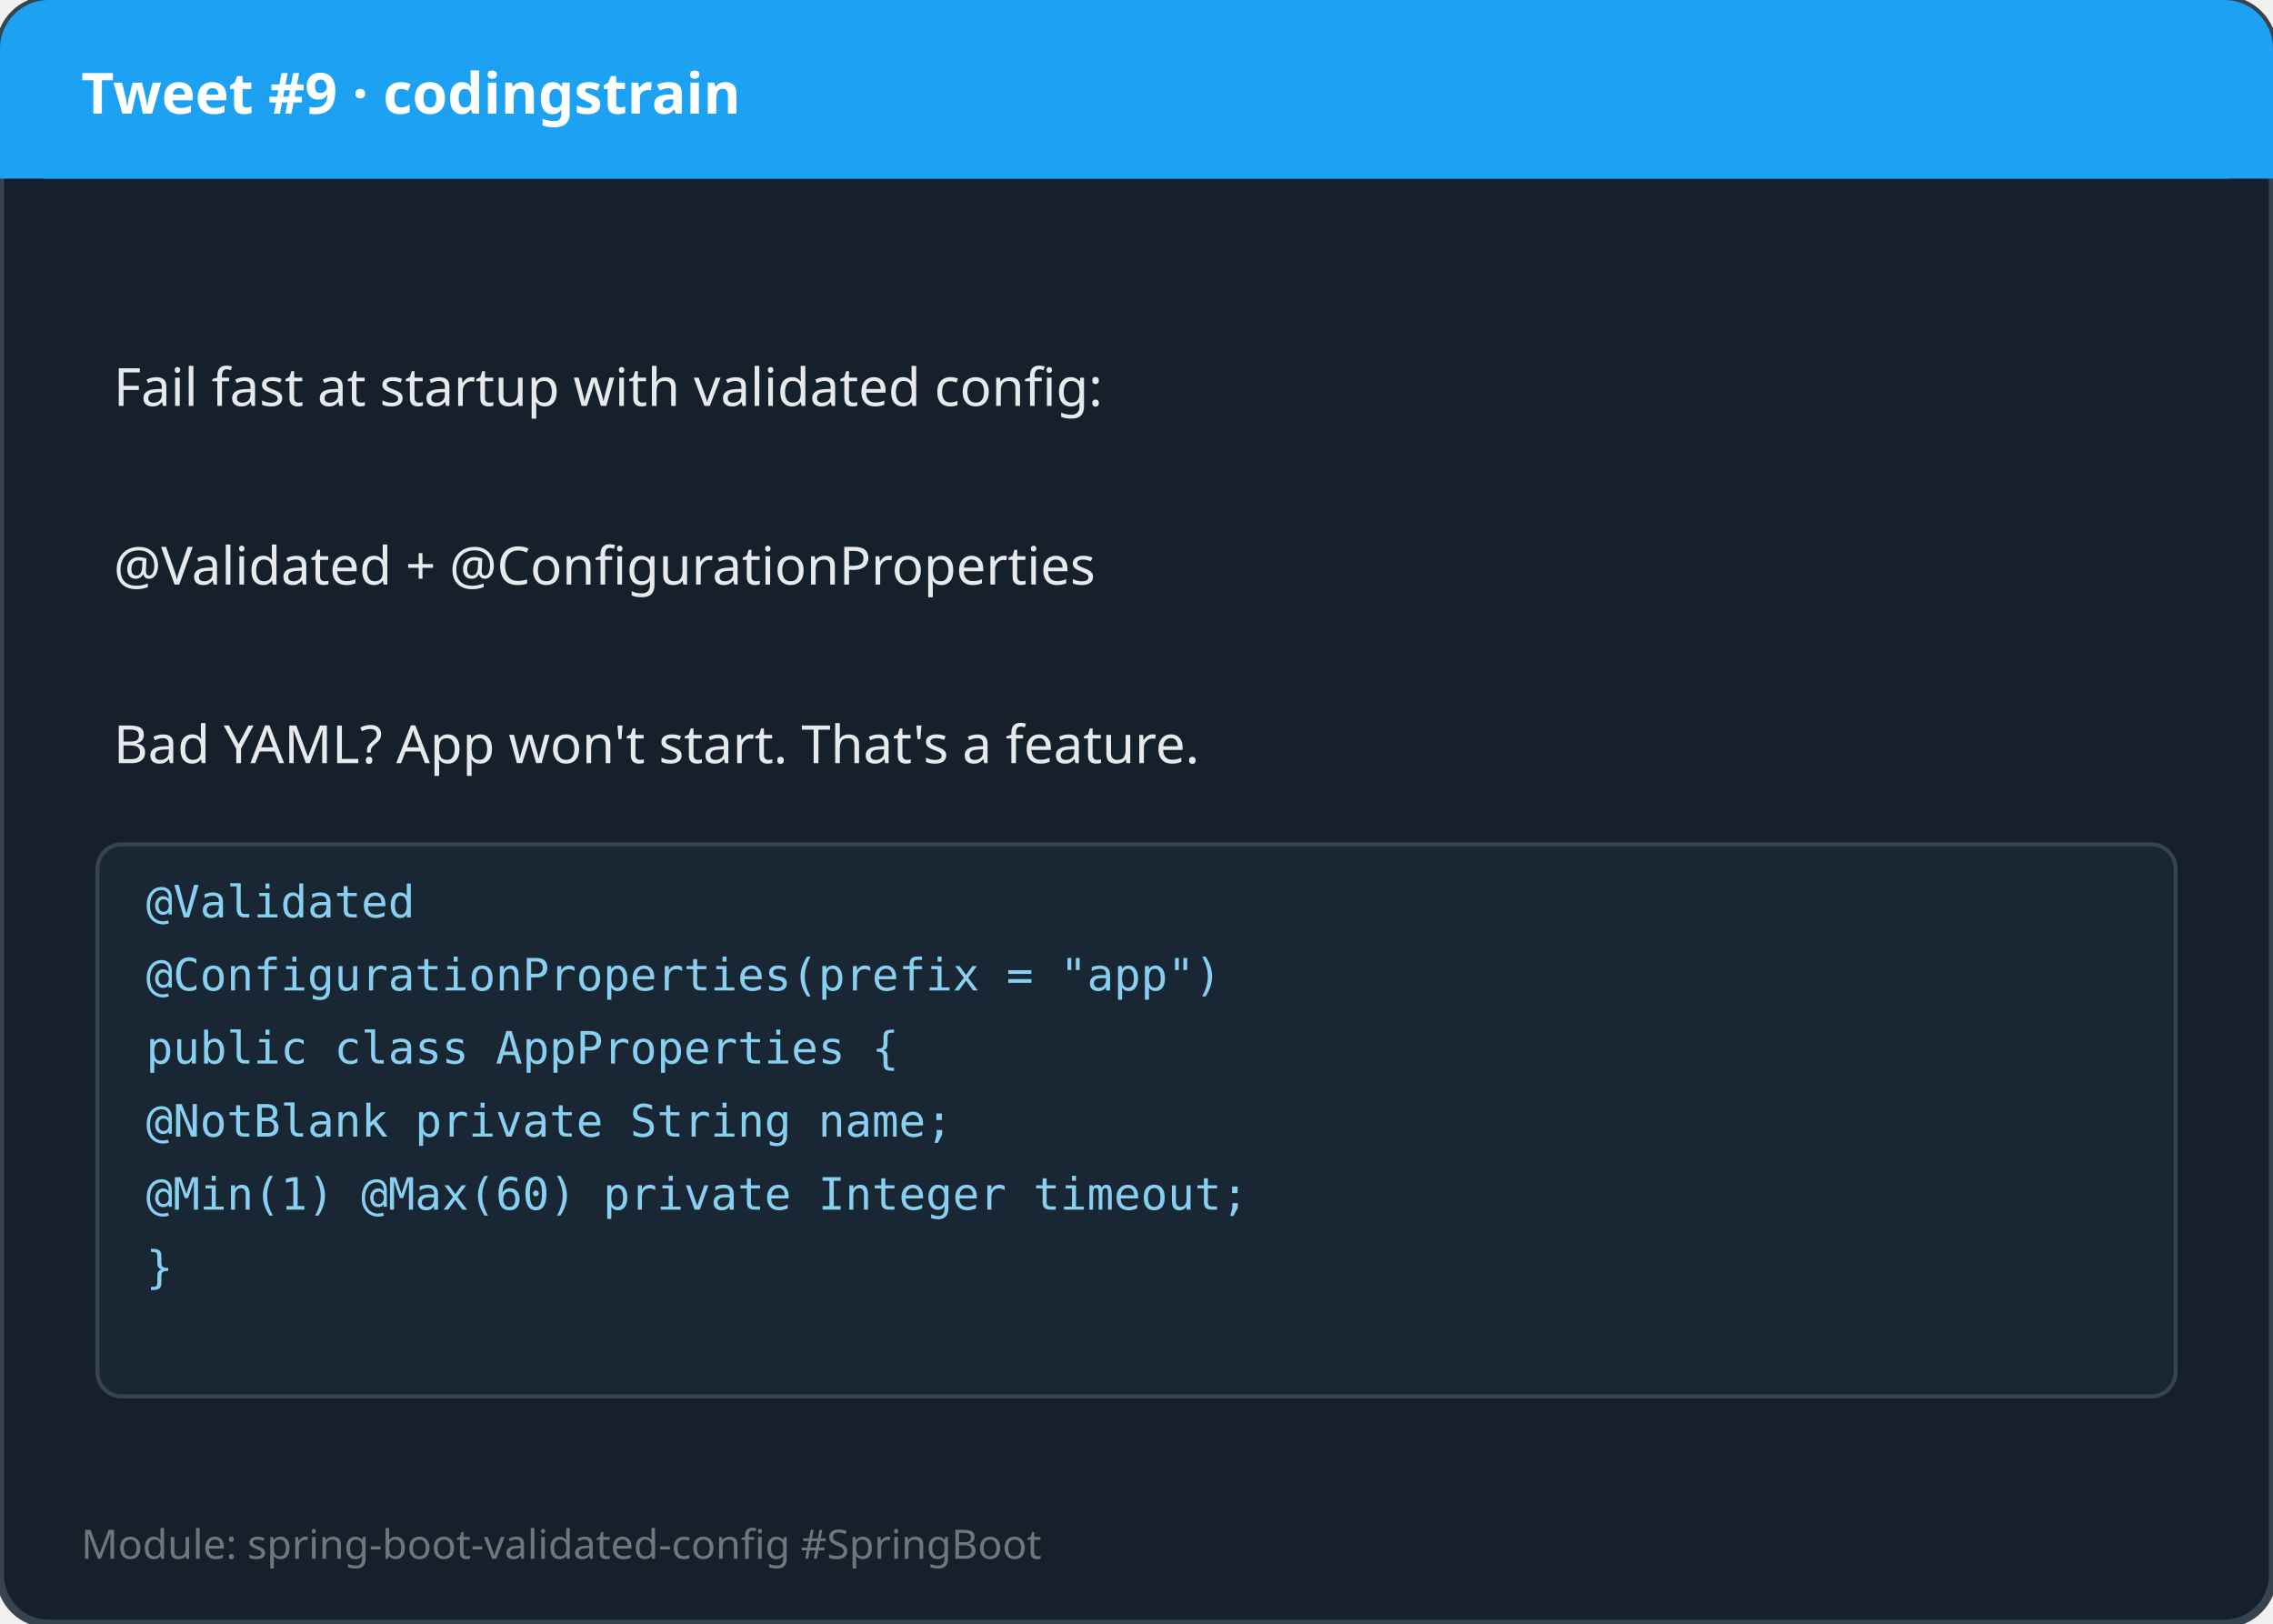
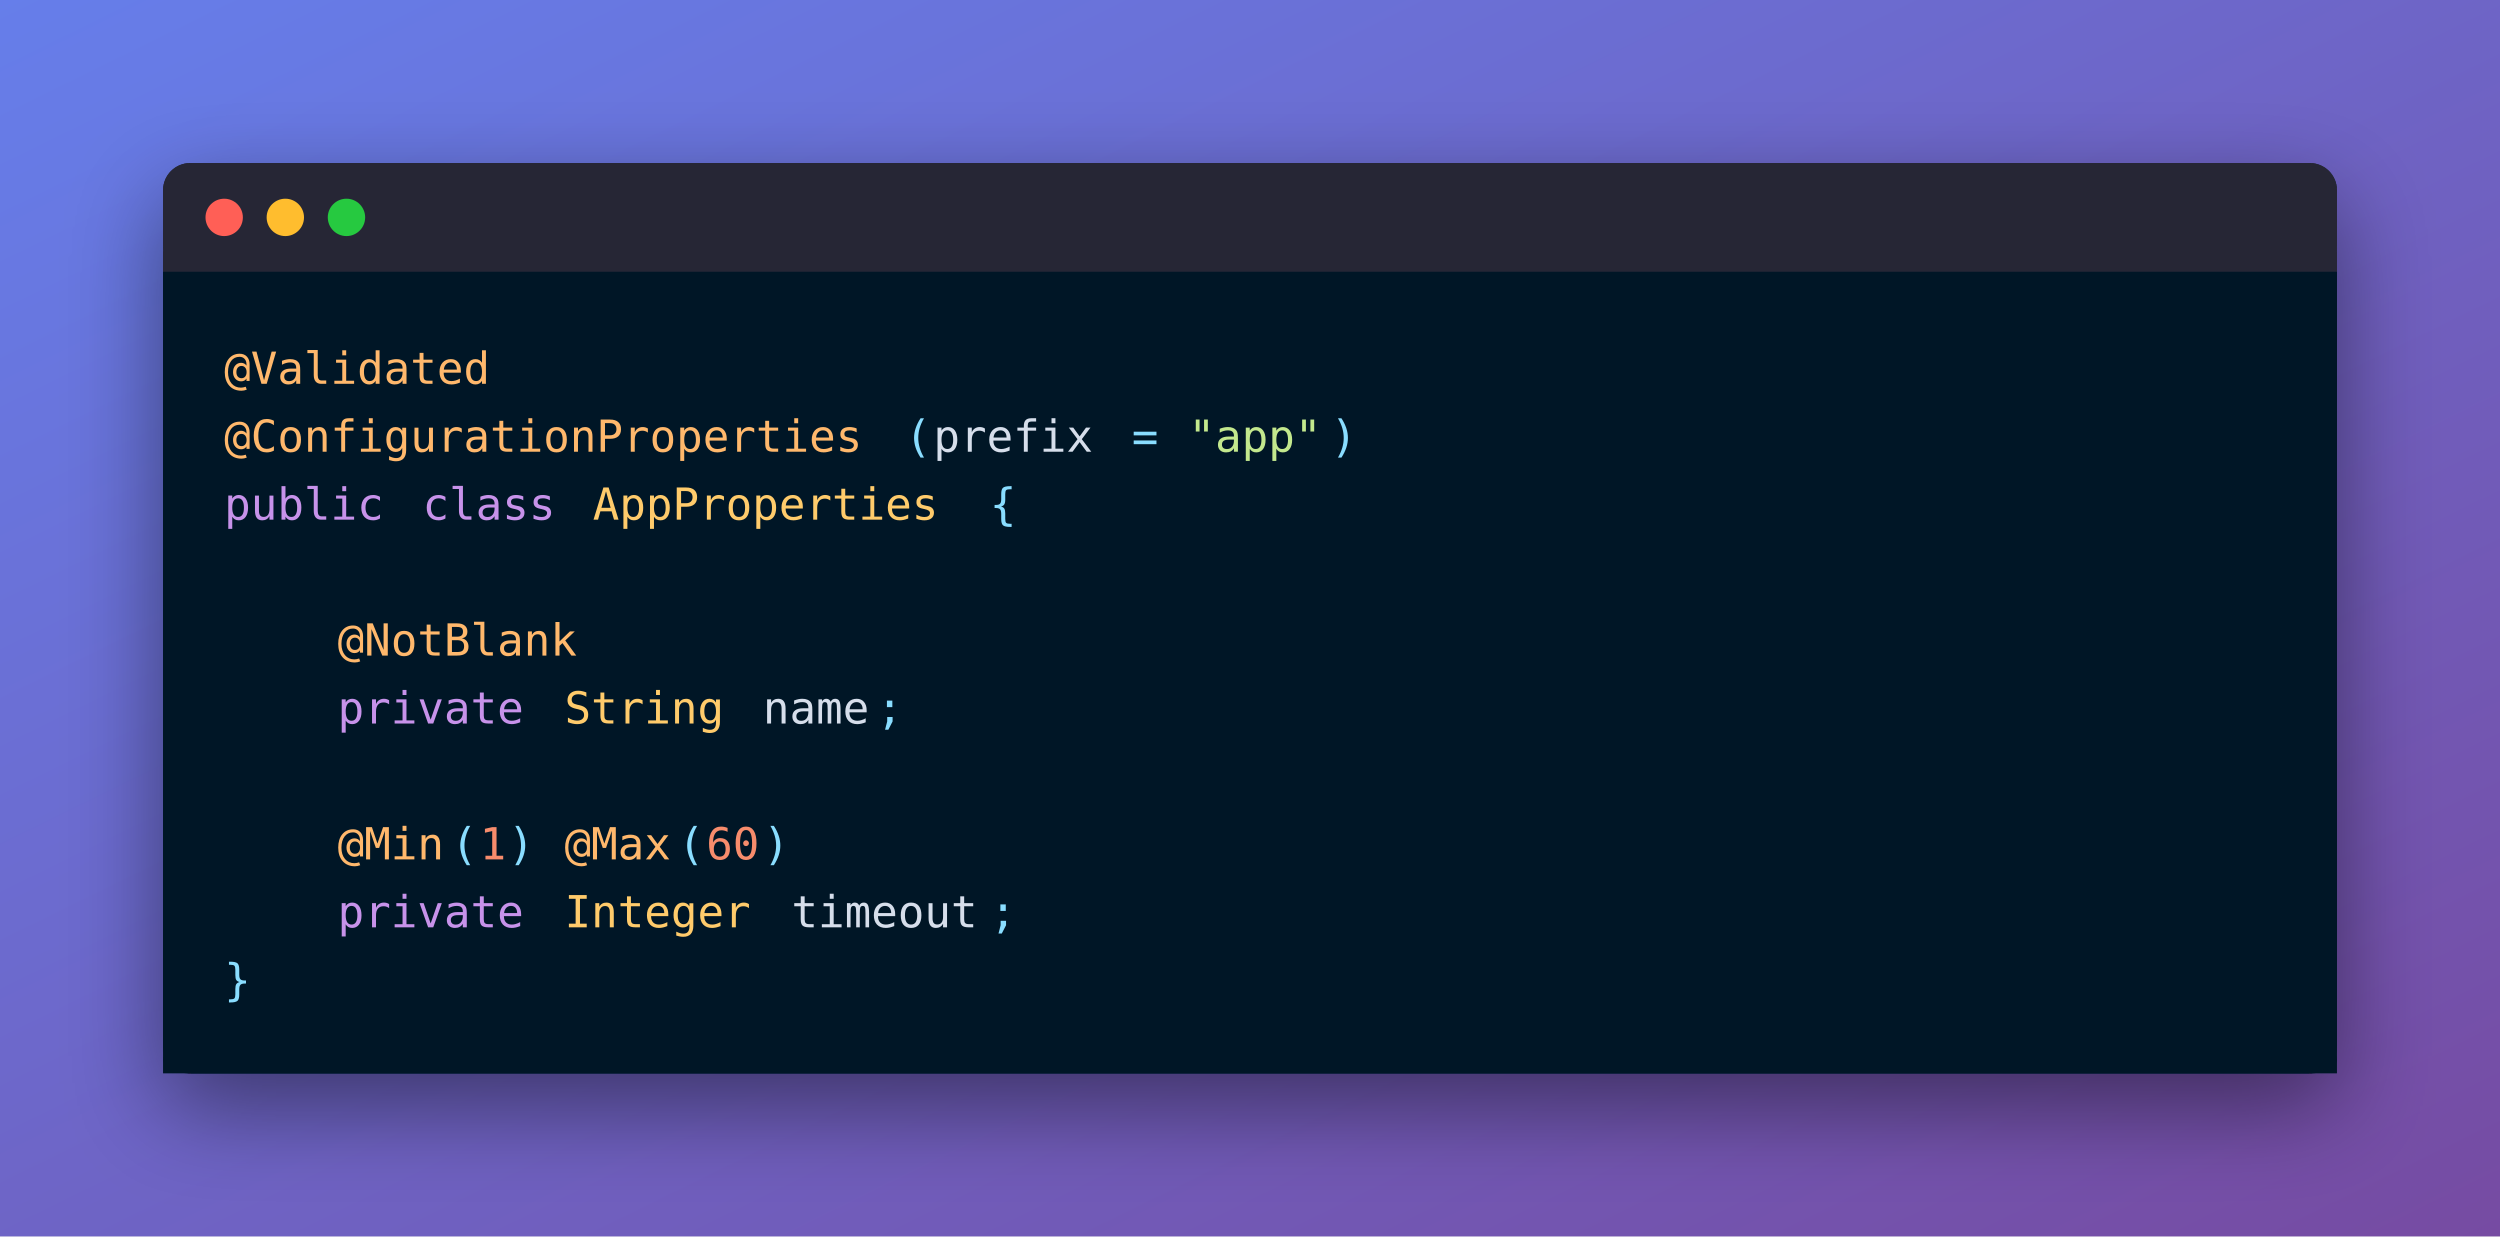
- <svg xmlns="http://www.w3.org/2000/svg" width="560" height="400" viewBox="0 0 560 400">
+ <svg xmlns="http://www.w3.org/2000/svg" width="736" height="364" viewBox="0 0 736 364">
  <defs>
+     <linearGradient id="bg" x1="0%" y1="0%" x2="100%" y2="100%">
+       <stop offset="0%" stop-color="#667eea" />
+       <stop offset="100%" stop-color="#764ba2" />
+     </linearGradient>
+     <filter id="shadow" x="-15%" y="-15%" width="130%" height="130%">
+       <feDropShadow dx="0" dy="10" stdDeviation="14" flood-color="#000" flood-opacity="0.45" />
+     </filter>
    <style>
-       .card { fill: #15202b; stroke: #38444d; stroke-width: 2; }
-       .header { fill: #1DA1F2; }
-       .title { fill: #ffffff; font: bold 14px sans-serif; }
-       .body { fill: #e7e9ea; font: 13px sans-serif; }
-       .code { fill: #89cff0; font: 11px monospace; }
-       .code-bg { fill: #192734; stroke: #38444d; stroke-width: 1; }
-       .footer { fill: #71767b; font: 10px sans-serif; }
+       .kw { fill:#c792ea; font-family:ui-monospace, 'Fira Code', 'JetBrains Mono', Consolas, monospace; font-size:13px; }
+       .ann { fill:#ffb86c; font-family:ui-monospace, 'Fira Code', 'JetBrains Mono', Consolas, monospace; font-size:13px; }
+       .str { fill:#c3e88d; font-family:ui-monospace, 'Fira Code', 'JetBrains Mono', Consolas, monospace; font-size:13px; }
+       .typ { fill:#ffcb6b; font-family:ui-monospace, 'Fira Code', 'JetBrains Mono', Consolas, monospace; font-size:13px; }
+       .met { fill:#82aaff; font-family:ui-monospace, 'Fira Code', 'JetBrains Mono', Consolas, monospace; font-size:13px; }
+       .com { fill:#5c6370; font-family:ui-monospace, 'Fira Code', 'JetBrains Mono', Consolas, monospace; font-size:13px; }
+       .num { fill:#f78c6c; font-family:ui-monospace, 'Fira Code', 'JetBrains Mono', Consolas, monospace; font-size:13px; }
+       .pun { fill:#89ddff; font-family:ui-monospace, 'Fira Code', 'JetBrains Mono', Consolas, monospace; font-size:13px; }
+       .txt { fill:#d6deeb; font-family:ui-monospace, 'Fira Code', 'JetBrains Mono', Consolas, monospace; font-size:13px; }
    </style>
  </defs>
-   <rect x="0" y="0" width="560" height="400" rx="12" class="card" />
-   <rect x="0" y="0" width="560" height="44" rx="12" class="header" />
-   <rect x="0" y="32" width="560" height="12" class="header" />
-   <text x="20" y="28" class="title">Tweet #9 · codingstrain</text>
-   <text x="28" y="100" class="body">Fail fast at startup with validated config:</text>
-   <text x="28" y="122" class="body" />
-   <text x="28" y="144" class="body">@Validated + @ConfigurationProperties</text>
-   <text x="28" y="166" class="body" />
-   <text x="28" y="188" class="body">Bad YAML? App won't start. That's a feature.</text>
-   <rect x="24" y="208" width="512" height="136" rx="6" class="code-bg" />
-   <text x="36" y="226" class="code">@Validated</text>
-   <text x="36" y="244" class="code">@ConfigurationProperties(prefix = "app")</text>
-   <text x="36" y="262" class="code">public class AppProperties {</text>
-   <text x="36" y="280" class="code">  @NotBlank private String name;</text>
-   <text x="36" y="298" class="code">  @Min(1) @Max(60) private Integer timeout;</text>
-   <text x="36" y="316" class="code">}</text>
-   <text x="20" y="384" class="footer">Module: spring-boot-validated-config  #SpringBoot</text>
+   <rect width="100%" height="100%" fill="url(#bg)" />
+   <g filter="url(#shadow)">
+     <rect x="48" y="48" width="640" height="268" rx="8" fill="#252836" />
+     <rect x="48" y="48" width="640" height="32" rx="8" fill="#252836" />
+     <rect x="48" y="74" width="640" height="6" fill="#252836" />
+     <circle cx="66" cy="64" r="5.5" fill="#ff5f56" />
+     <circle cx="84" cy="64" r="5.5" fill="#ffbd2e" />
+     <circle cx="102" cy="64" r="5.5" fill="#27c93f" />
+     <rect x="48" y="80" width="640" height="236" fill="#011627" />
+     <rect x="48" y="308" width="640" height="8" rx="8" fill="#011627" />
+   </g>
+   <text x="66.0" y="113" class="ann">@Validated</text>
+   <text x="66.0" y="133" class="ann">@ConfigurationProperties</text>
+   <text x="266.4" y="133" class="pun">(</text>
+   <text x="274.8" y="133" class="txt">prefix</text>
+   <text x="324.9" y="133" class="txt"> </text>
+   <text x="333.2" y="133" class="pun">=</text>
+   <text x="341.6" y="133" class="txt"> </text>
+   <text x="349.9" y="133" class="str">"app"</text>
+   <text x="391.7" y="133" class="pun">)</text>
+   <text x="66.0" y="153" class="kw">public</text>
+   <text x="116.1" y="153" class="txt"> </text>
+   <text x="124.4" y="153" class="kw">class</text>
+   <text x="166.2" y="153" class="txt"> </text>
+   <text x="174.5" y="153" class="typ">AppProperties</text>
+   <text x="283.1" y="153" class="txt"> </text>
+   <text x="291.4" y="153" class="pun">{</text>
+   <text x="66.0" y="193" class="txt">    </text>
+   <text x="99.4" y="193" class="ann">@NotBlank</text>
+   <text x="66.0" y="213" class="txt">    </text>
+   <text x="99.4" y="213" class="kw">private</text>
+   <text x="157.8" y="213" class="txt"> </text>
+   <text x="166.2" y="213" class="typ">String</text>
+   <text x="216.3" y="213" class="txt"> </text>
+   <text x="224.6" y="213" class="txt">name</text>
+   <text x="258.0" y="213" class="pun">;</text>
+   <text x="66.0" y="253" class="txt">    </text>
+   <text x="99.4" y="253" class="ann">@Min</text>
+   <text x="132.8" y="253" class="pun">(</text>
+   <text x="141.2" y="253" class="num">1</text>
+   <text x="149.5" y="253" class="pun">)</text>
+   <text x="157.8" y="253" class="txt"> </text>
+   <text x="166.2" y="253" class="ann">@Max</text>
+   <text x="199.6" y="253" class="pun">(</text>
+   <text x="207.9" y="253" class="num">60</text>
+   <text x="224.6" y="253" class="pun">)</text>
+   <text x="66.0" y="273" class="txt">    </text>
+   <text x="99.4" y="273" class="kw">private</text>
+   <text x="157.8" y="273" class="txt"> </text>
+   <text x="166.2" y="273" class="typ">Integer</text>
+   <text x="224.6" y="273" class="txt"> </text>
+   <text x="233.0" y="273" class="txt">timeout</text>
+   <text x="291.4" y="273" class="pun">;</text>
+   <text x="66.0" y="293" class="pun">}</text>
</svg>
